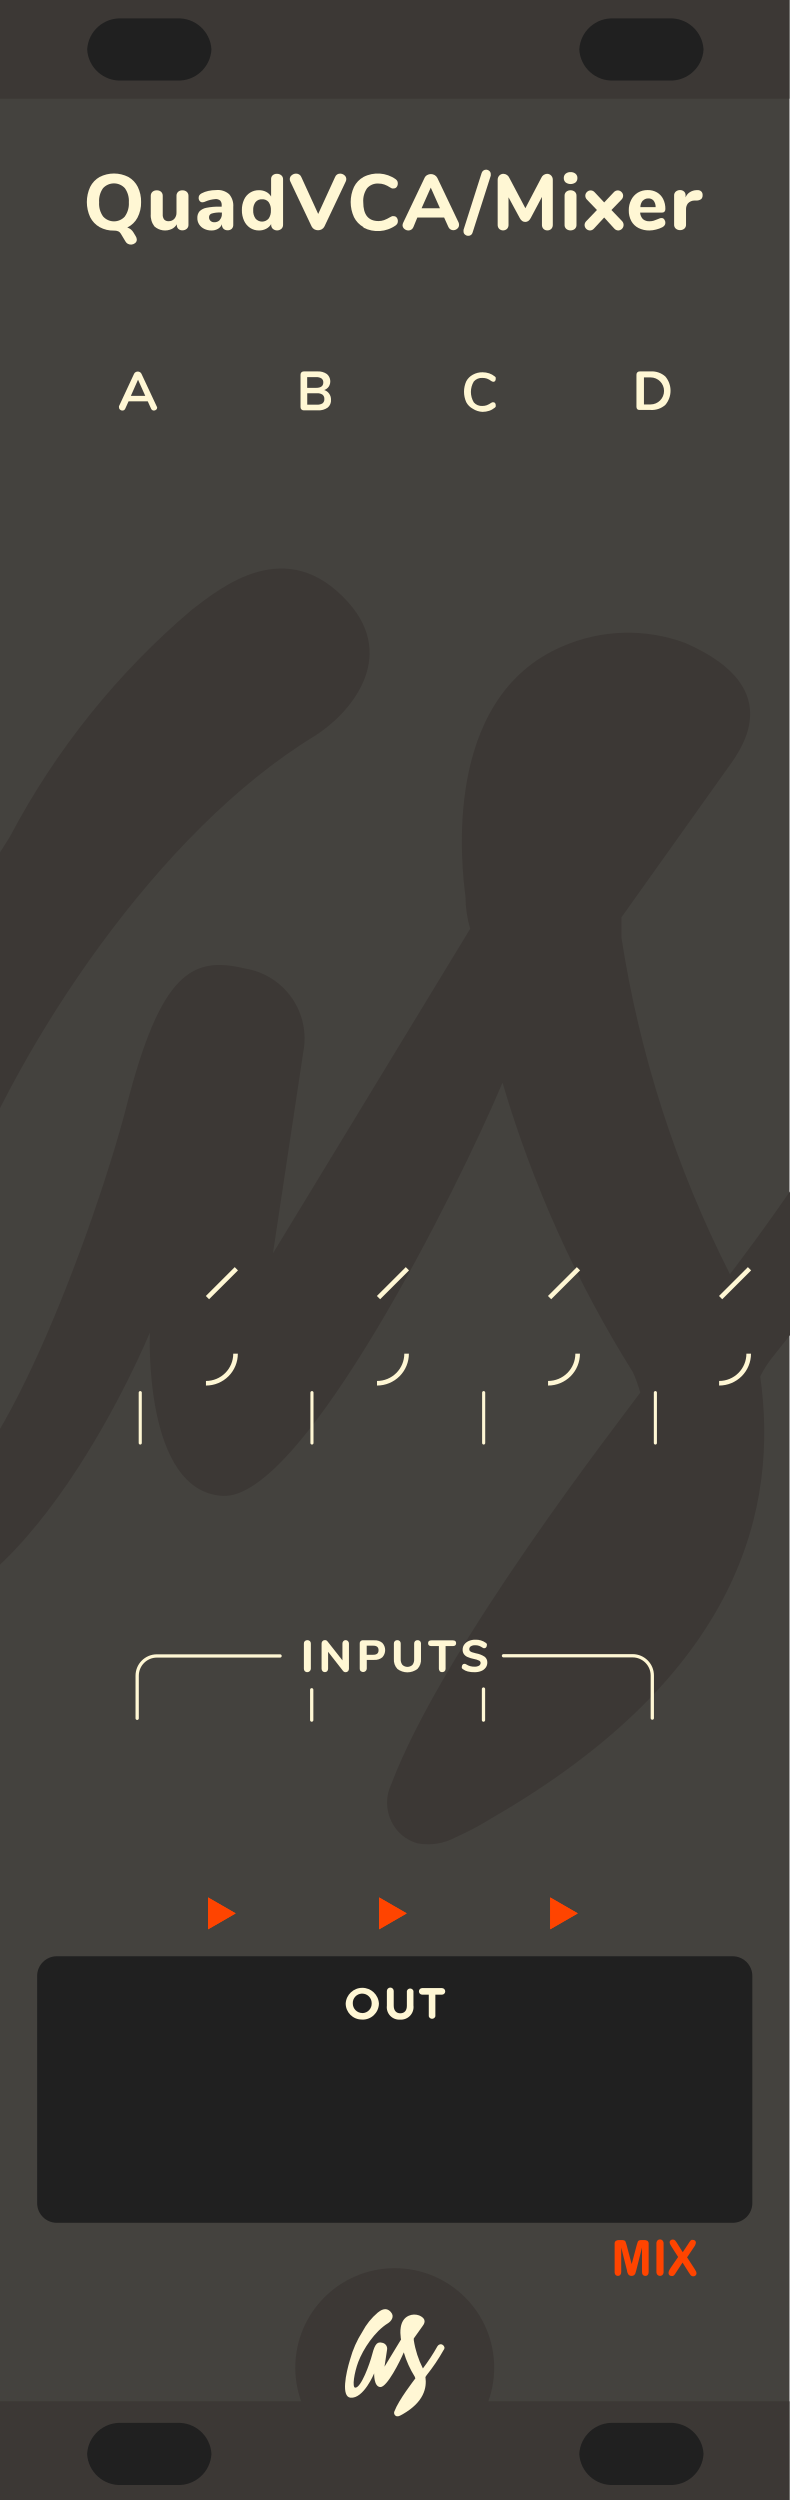
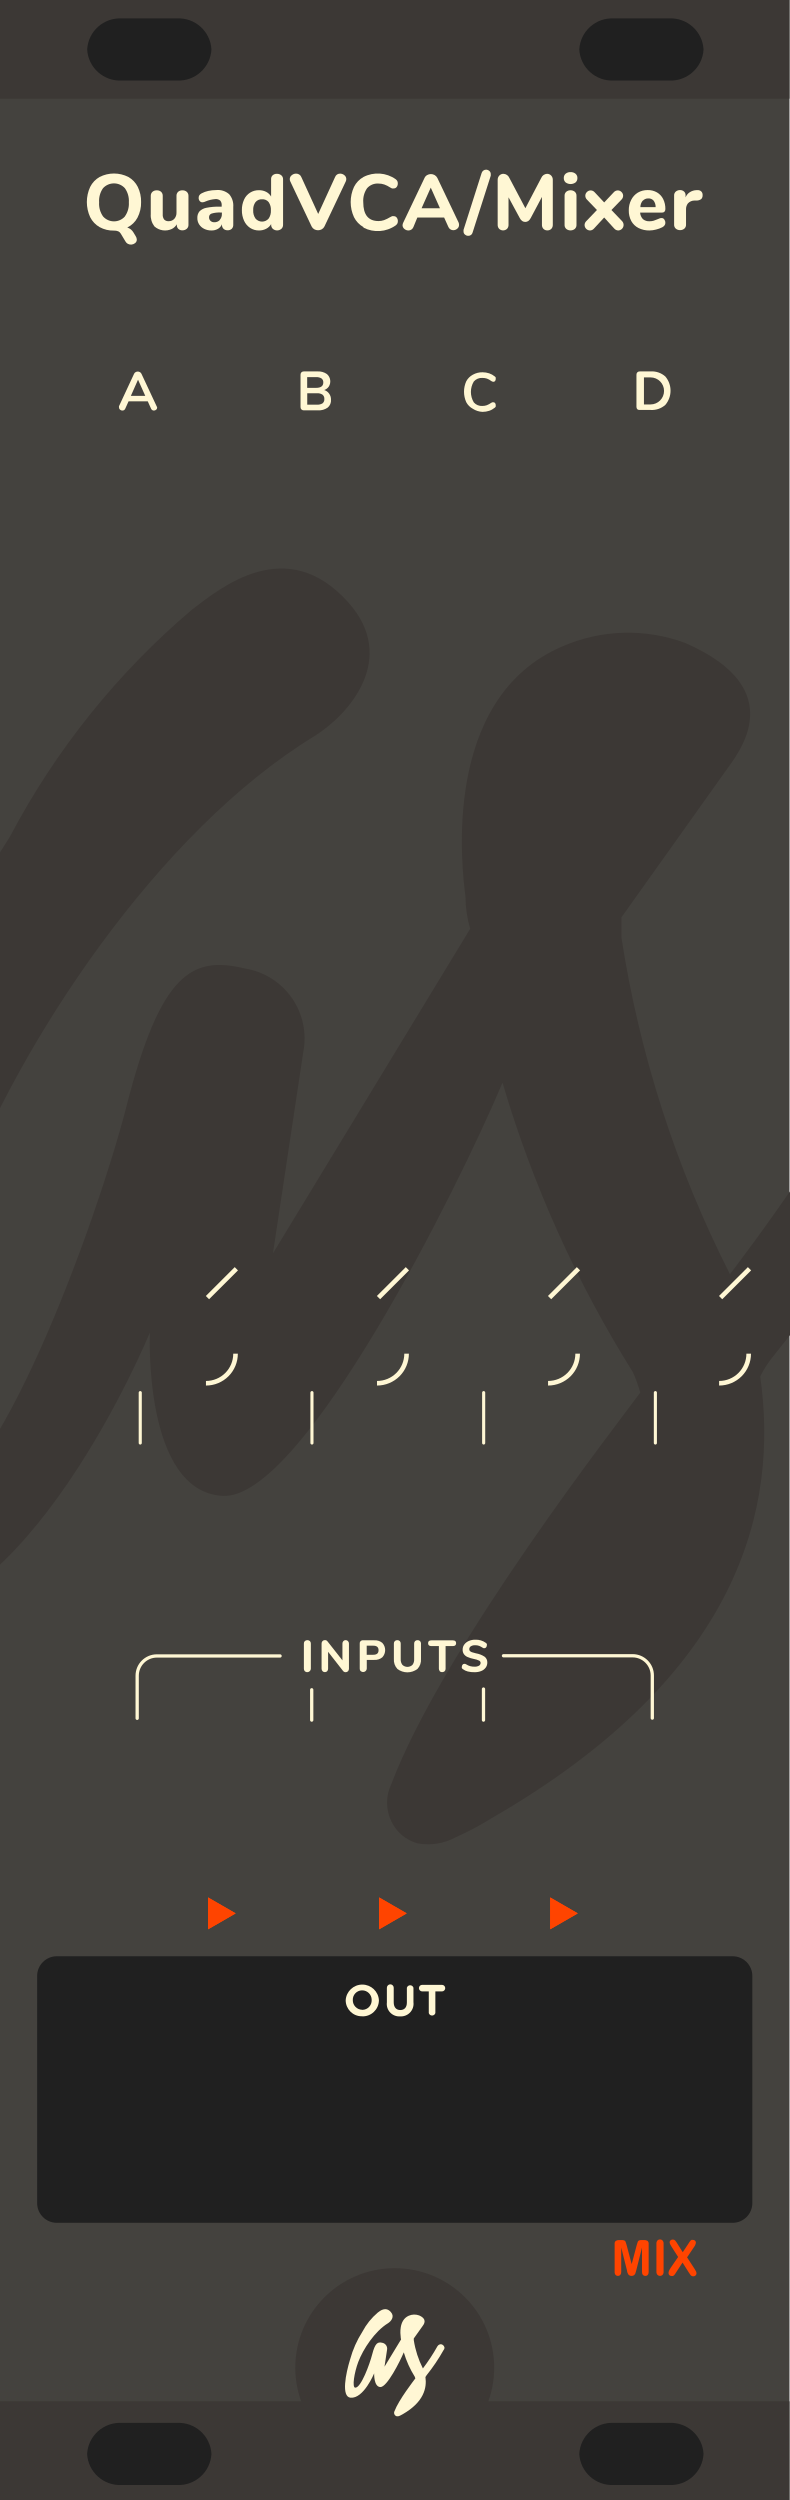
<svg xmlns="http://www.w3.org/2000/svg" width="120" height="380" viewBox="0 0 120 380" version="1.1" id="svg8033">
  <defs id="defs8027" />
  <g id="layer2" transform="translate(0,-8.0744425e-6)">
    <rect style="opacity:1;vector-effect:none;fill:#44423e;fill-opacity:1;stroke:none;stroke-width:0.974;stroke-linecap:butt;stroke-linejoin:miter;stroke-miterlimit:4;stroke-dasharray:none;stroke-dashoffset:0;stroke-opacity:1" id="rect1709" width="120" height="380" x="0" y="3.0008952e-05" />
    <g transform="matrix(7.929911,0,0,7.929911,-415.59,-2675.842)" data-name="Layer 2" id="g1661" style="fill:#3c3835;fill-opacity:1">
      <g data-name="Layer 1-2" id="g1659" style="fill:#3c3835;fill-opacity:1">
        <path style="fill:#3c3835;fill-opacity:1" d="m 71.31,357 a 0.91,0.91 0 0 0 -0.41,-0.53 0.77,0.77 0 0 0 -0.64,-0.1 0.91,0.91 0 0 0 -0.53,0.41 43.94,43.94 0 0 1 -3.33,5.08 21.5,21.5 0 0 1 -2.08,-6.45 v -0.39 l 2,-2.81 c 0.24,-0.34 1.26,-1.56 -0.78,-2.45 a 3.15,3.15 0 0 0 -2.36,0.07 c -2.32,1 -1.92,4.26 -1.85,4.79 q 0,0.31 0.09,0.62 l -3.78,6.22 c 0,0 0.49,-3.26 0.58,-3.85 A 1.36,1.36 0 0 0 57.1,356 c -1,-0.24 -1.61,0.06 -2.27,2.65 -0.56,2.19 -2.54,7.64 -3.86,7.6 -0.78,0 -0.24,-3.41 0.68,-5.87 1.12,-2.95 3.78,-7 6.78,-8.83 0.69,-0.43 1.6,-1.5 0.66,-2.56 -1.19,-1.34 -2.46,-0.28 -3,0.13 a 14.68,14.68 0 0 0 -3.49,4.35 22.82,22.82 0 0 0 -2.81,6.33 c -1,3.25 -2.07,8.54 0.1,8.74 3,0.27 5.39,-5.56 5.39,-5.56 0,0 -0.13,3.05 1.4,3.13 1.53,0.08 4.51,-5.9 5.36,-7.92 a 22.36,22.36 0 0 0 2.5,5.55 2.87,2.87 0 0 1 0.14,0.39 c -0.34,0.47 -3.77,4.86 -4.77,7.5 a 0.82,0.82 0 0 0 0,0.72 0.79,0.79 0 0 0 0.5,0.42 1.12,1.12 0 0 0 0.74,-0.12 5.53,5.53 0 0 0 0.66,-0.35 c 4.83,-2.78 5.52,-6 5.17,-8.48 a 2.08,2.08 0 0 1 0.26,-0.4 42.2,42.2 0 0 0 3.89,-5.77 0.76,0.76 0 0 0 0.18,-0.65 z" class="cls-4" id="path1657" />
      </g>
    </g>
    <rect style="opacity:1;vector-effect:none;fill:#3c3835;fill-opacity:1;stroke:none;stroke-width:0.974;stroke-linecap:butt;stroke-linejoin:miter;stroke-miterlimit:4;stroke-dasharray:none;stroke-dashoffset:0;stroke-opacity:1" id="rect1759" width="120" height="15" x="0" y="365" />
    <rect y="8.0744421e-06" x="0" height="15" width="120" id="rect1806" style="opacity:1;vector-effect:none;fill:#3c3835;fill-opacity:1;stroke:none;stroke-width:0.974;stroke-linecap:butt;stroke-linejoin:miter;stroke-miterlimit:4;stroke-dasharray:none;stroke-dashoffset:0;stroke-opacity:1" />
    <path style="fill:#202020" d="m 114.355,300.35 a 3,3 0 0 0 -3,-3 H 8.645 a 3,3 0 0 0 -3,3 v 34.52 a 3,3 0 0 0 3,3 h 102.71 a 3,3 0 0 0 3,-3 z" data-name="path25377-2" id="path25377-2-2" />
    <g id="g10752" transform="translate(0,-6)">
      <path transform="matrix(0,0.08836875,-0.08836875,0,42.12818,313.4521)" d="m -160.632,118.868 -27.425,0 -27.425,0 13.712,-23.75 13.712,-23.75 13.712,23.75 z" id="path900" style="opacity:1;vector-effect:none;fill:#ff4400;fill-opacity:1;stroke:none;stroke-width:1;stroke-linecap:butt;stroke-linejoin:miter;stroke-miterlimit:4;stroke-dasharray:none;stroke-dashoffset:0;stroke-opacity:1;paint-order:stroke fill markers" />
      <path style="opacity:1;vector-effect:none;fill:#ff4400;fill-opacity:1;stroke:none;stroke-width:1;stroke-linecap:butt;stroke-linejoin:miter;stroke-miterlimit:4;stroke-dasharray:none;stroke-dashoffset:0;stroke-opacity:1;paint-order:stroke fill markers" id="path910" d="m -160.632,118.868 -27.425,0 -27.425,0 13.712,-23.75 13.712,-23.75 13.712,23.75 z" transform="matrix(0,0.08836875,-0.08836875,0,68.12818,313.4521)" />
      <path transform="matrix(0,0.08836875,-0.08836875,0,94.12818,313.4521)" d="m -160.632,118.868 -27.425,0 -27.425,0 13.712,-23.75 13.712,-23.75 13.712,23.75 z" id="path912" style="opacity:1;vector-effect:none;fill:#ff4400;fill-opacity:1;stroke:none;stroke-width:1;stroke-linecap:butt;stroke-linejoin:miter;stroke-miterlimit:4;stroke-dasharray:none;stroke-dashoffset:0;stroke-opacity:1;paint-order:stroke fill markers" />
    </g>
    <g transform="translate(1.9750976e-7,1.2849833e-5)" id="g1810">
      <path style="fill:#202020;fill-opacity:1" d="m 18.51,2.8 h 8.37 a 5,5 0 0 1 5.26,4.72 v 0 A 5,5 0 0 1 26.88,12.24 H 18.51 A 5,5 0 0 1 13.25,7.52 v 0 a 5,5 0 0 1 5.26,-4.72 z" class="cls-3" id="rect861" />
      <path style="fill:#202020;fill-opacity:1" d="m 18.51,368.28 h 8.37 a 5,5 0 0 1 5.26,4.72 v 0 a 5,5 0 0 1 -5.26,4.72 H 18.51 A 5,5 0 0 1 13.24,373 v 0 a 5,5 0 0 1 5.27,-4.72 z" class="cls-3" id="rect863" />
    </g>
    <g transform="translate(1.9750976e-7,1.2849833e-5)" id="g1814">
      <path style="fill:#202020;fill-opacity:1" d="m 93.31,2.8 h 8.37 a 5,5 0 0 1 5.26,4.72 v 0 a 5,5 0 0 1 -5.26,4.72 H 93.31 A 5,5 0 0 1 88.05,7.52 v 0 a 5,5 0 0 1 5.26,-4.72 z" class="cls-3" id="rect1497" />
      <path style="fill:#202020;fill-opacity:1" d="m 93.31,368.28 h 8.37 a 5,5 0 0 1 5.26,4.72 v 0 a 5,5 0 0 1 -5.26,4.72 H 93.31 A 5,5 0 0 1 88.05,373 v 0 a 5,5 0 0 1 5.26,-4.72 z" class="cls-3" id="rect1499" />
    </g>
    <circle style="opacity:1;vector-effect:none;fill:#3c3835;fill-opacity:1;stroke:none;stroke-width:0.744;stroke-linecap:butt;stroke-linejoin:miter;stroke-miterlimit:4;stroke-dasharray:none;stroke-dashoffset:0;stroke-opacity:1" id="path1686" cx="60" cy="359.882" r="15.118" />
    <g style="fill:#fff7d4;fill-opacity:1" id="Layer_2-2" data-name="Layer 2" transform="matrix(0.6660293,0,0,0.6660293,20.05544,118.9929)">
      <g style="fill:#fff7d4;fill-opacity:1" id="Layer_1-2-6" data-name="Layer 1-2">
        <path id="path8-4-6" class="cls-4" d="m 71.31,357 a 0.91,0.91 0 0 0 -0.41,-0.53 0.77,0.77 0 0 0 -0.64,-0.1 0.91,0.91 0 0 0 -0.53,0.41 43.94,43.94 0 0 1 -3.33,5.08 21.5,21.5 0 0 1 -2.08,-6.45 v -0.39 l 2,-2.81 c 0.24,-0.34 1.26,-1.56 -0.78,-2.45 a 3.15,3.15 0 0 0 -2.36,0.07 c -2.32,1 -1.92,4.26 -1.85,4.79 q 0,0.31 0.09,0.62 l -3.78,6.22 c 0,0 0.49,-3.26 0.58,-3.85 A 1.36,1.36 0 0 0 57.1,356 c -1,-0.24 -1.61,0.06 -2.27,2.65 -0.56,2.19 -2.54,7.64 -3.86,7.6 -0.78,0 -0.24,-3.41 0.68,-5.87 1.12,-2.95 3.78,-7 6.78,-8.83 0.69,-0.43 1.6,-1.5 0.66,-2.56 -1.19,-1.34 -2.46,-0.28 -3,0.13 a 14.68,14.68 0 0 0 -3.49,4.35 22.82,22.82 0 0 0 -2.81,6.33 c -1,3.25 -2.07,8.54 0.1,8.74 3,0.27 5.39,-5.56 5.39,-5.56 0,0 -0.13,3.05 1.4,3.13 1.53,0.08 4.51,-5.9 5.36,-7.92 a 22.36,22.36 0 0 0 2.5,5.55 2.87,2.87 0 0 1 0.14,0.39 c -0.34,0.47 -3.77,4.86 -4.77,7.5 a 0.82,0.82 0 0 0 0,0.72 0.79,0.79 0 0 0 0.5,0.42 1.12,1.12 0 0 0 0.74,-0.12 5.53,5.53 0 0 0 0.66,-0.35 c 4.83,-2.78 5.52,-6 5.17,-8.48 a 2.08,2.08 0 0 1 0.26,-0.4 42.2,42.2 0 0 0 3.89,-5.77 0.76,0.76 0 0 0 0.18,-0.65 z" style="fill:#fff7d4;fill-opacity:1" />
      </g>
    </g>
    <g transform="translate(-1639.58,-696.9348)" id="g5516">
      <g id="g1767-2">
        <path id="path2837" d="m 1366.11,253.57 a 0.52,0.52 0 0 1 -0.14,-0.39 v -3.81 a 0.51,0.51 0 0 1 0.14,-0.38 0.6,0.6 0 0 1 0.78,0 0.52,0.52 0 0 1 0.14,0.38 v 3.81 a 0.55,0.55 0 0 1 -0.92,0.39 z" transform="translate(319.8,697.39)" style="fill:#fff7d4" />
        <path id="path1757-1" d="m 1372.68,249 a 0.52,0.52 0 0 1 0.14,0.38 v 3.81 a 0.54,0.54 0 0 1 -0.14,0.38 0.48,0.48 0 0 1 -0.36,0.15 0.49,0.49 0 0 1 -0.39,-0.18 l -2.28,-2.92 v 2.56 a 0.55,0.55 0 0 1 -0.13,0.38 0.46,0.46 0 0 1 -0.36,0.15 0.47,0.47 0 0 1 -0.36,-0.15 0.55,0.55 0 0 1 -0.14,-0.38 v -3.81 a 0.52,0.52 0 0 1 0.14,-0.38 0.48,0.48 0 0 1 0.36,-0.15 0.46,0.46 0 0 1 0.39,0.18 l 2.28,2.9 v -2.55 a 0.53,0.53 0 0 1 0.14,-0.38 0.46,0.46 0 0 1 0.35,-0.15 0.48,0.48 0 0 1 0.36,0.16 z" transform="translate(319.8,697.39)" style="fill:#fff7d4" />
        <path id="path2840" d="m 1374.6,253.57 a 0.52,0.52 0 0 1 -0.14,-0.39 v -3.81 a 0.45,0.45 0 0 1 0.39,-0.5 h 1.82 a 1.74,1.74 0 0 1 1.22,0.39 1.61,1.61 0 0 1 0,2.2 1.75,1.75 0 0 1 -1.22,0.39 h -1.14 v 1.31 a 0.55,0.55 0 0 1 -0.92,0.39 z m 1.92,-2.5 q 0.8,0 0.8,-0.69 0,-0.69 -0.8,-0.69 h -1 v 1.38 z" transform="translate(319.8,697.39)" style="fill:#fff7d4" />
        <path id="path2842" d="m 1380.18,253.22 a 2,2 0 0 1 -0.53,-1.52 v -2.33 a 0.49,0.49 0 0 1 0.46,-0.52 h 0.06 a 0.5,0.5 0 0 1 0.38,0.14 0.52,0.52 0 0 1 0.14,0.38 v 2.37 a 1.29,1.29 0 0 0 0.26,0.87 1.11,1.11 0 0 0 1.52,0 1.27,1.27 0 0 0 0.26,-0.87 v -2.37 a 0.52,0.52 0 0 1 0.14,-0.38 0.5,0.5 0 0 1 0.38,-0.14 0.49,0.49 0 0 1 0.52,0.46 0.5,0.5 0 0 1 0,0.06 v 2.33 a 2,2 0 0 1 -0.53,1.52 2.52,2.52 0 0 1 -3.07,0 z" transform="translate(319.8,697.39)" style="fill:#fff7d4" />
        <path id="path2844" d="m 1386.64,253.57 a 0.51,0.51 0 0 1 -0.15,-0.38 v -3.44 h -1.14 c -0.33,0 -0.5,-0.14 -0.5,-0.44 0,-0.3 0.17,-0.43 0.5,-0.43 h 3.26 q 0.5,0 0.5,0.43 c 0,0.29 -0.17,0.44 -0.5,0.44 h -1.1 v 3.44 a 0.51,0.51 0 0 1 -0.14,0.38 0.59,0.59 0 0 1 -0.77,0 z" transform="translate(319.8,697.39)" style="fill:#fff7d4" />
        <path id="path2846" d="m 1390.88,253.61 a 2.09,2.09 0 0 1 -0.75,-0.36 0.48,0.48 0 0 1 -0.15,-0.16 0.45,0.45 0 0 1 0,-0.21 0.46,0.46 0 0 1 0.11,-0.3 0.31,0.31 0 0 1 0.24,-0.13 h 0.15 l 0.17,0.08 a 2.28,2.28 0 0 0 0.59,0.27 2.41,2.41 0 0 0 0.66,0.08 1.3,1.3 0 0 0 0.69,-0.15 0.48,0.48 0 0 0 0.24,-0.43 0.39,0.39 0 0 0 -0.22,-0.34 2.85,2.85 0 0 0 -0.79,-0.25 4.38,4.38 0 0 1 -1,-0.31 1.31,1.31 0 0 1 -0.55,-0.46 1.2,1.2 0 0 1 -0.17,-0.66 1.28,1.28 0 0 1 0.25,-0.77 1.65,1.65 0 0 1 0.69,-0.54 2.43,2.43 0 0 1 1,-0.19 2.53,2.53 0 0 1 1.59,0.48 0.55,0.55 0 0 1 0.15,0.17 0.44,0.44 0 0 1 0,0.21 0.46,0.46 0 0 1 -0.11,0.3 0.31,0.31 0 0 1 -0.24,0.13 h -0.14 l -0.18,-0.09 a 2.81,2.81 0 0 0 -0.51,-0.27 1.72,1.72 0 0 0 -0.6,-0.09 1.16,1.16 0 0 0 -0.65,0.16 0.5,0.5 0 0 0 -0.24,0.44 0.4,0.4 0 0 0 0.09,0.27 0.77,0.77 0 0 0 0.31,0.19 4.53,4.53 0 0 0 0.61,0.17 3.38,3.38 0 0 1 1.33,0.52 1.06,1.06 0 0 1 0.4,0.88 1.27,1.27 0 0 1 -0.24,0.77 1.55,1.55 0 0 1 -0.68,0.52 2.61,2.61 0 0 1 -1,0.18 3.84,3.84 0 0 1 -1.05,-0.11 z" transform="translate(319.8,697.39)" style="fill:#fff7d4" />
      </g>
      <path id="path982-6" d="m 1713.07,958.39 v -4.72" style="fill:none;stroke:#fff7d4;stroke-width:0.5px;stroke-linecap:round;stroke-linejoin:round" />
      <path id="path984-0" d="m 1686.96,958.39 v -4.61" style="fill:none;stroke:#fff7d4;stroke-width:0.5px;stroke-linecap:round;stroke-linejoin:round" />
      <path id="rect988-8" d="m 1682.15,948.64 h -18.72 c -1.657,0 -3,1.343 -3,3 v 6.48" style="fill:none;stroke:#fff7d4;stroke-width:0.5px;stroke-linecap:round;stroke-miterlimit:10" />
      <path id="rect988-2" data-name="rect988" d="m 1738.73,958.09 v -6.48 c 0,-1.657 -1.343,-3 -3,-3 h -19.62" style="fill:none;stroke:#fff7d4;stroke-width:0.5px;stroke-linecap:round;stroke-miterlimit:10" />
    </g>
-     <g id="g10729" transform="translate(0,6)">
+     <g id="g10729" transform="translate(0,5.50612)">
      <path id="path12074-2-2" data-name="path12074-2" d="m 55.055,300.98 a 2.47,2.47 0 0 0 2.54,-2.4 v -0.06 a 2.53,2.53 0 0 0 -5.05,0 v 0 a 2.44,2.44 0 0 0 2.43,2.45 h 0.08 z m 0,-1 a 1.45,1.45 0 0 1 -1.43,-1.47 v 0 a 1.42,1.42 0 0 1 1.36,-1.48 h 0.06 a 1.44,1.44 0 0 1 1.45,1.43 c 0,0 0,0 0,0.05 v 0 a 1.43,1.43 0 0 1 -1.38,1.48 h -0.05 z" style="fill:#fff7d4" />
      <path id="path12070-2-2" data-name="path12070-2" d="m 60.755,300.98 a 1.92,1.92 0 0 0 2.09,-2.15 v -2.2 a 0.52,0.52 0 0 0 -1,0 v 2.25 c 0,0.75 -0.39,1.14 -1,1.14 -0.61,0 -1,-0.41 -1,-1.17 v -2.22 a 0.52,0.52 0 0 0 -0.52,-0.52 0.53,0.53 0 0 0 -0.52,0.52 v 2.23 a 1.89,1.89 0 0 0 2.05,2.12 z" style="fill:#fff7d4" />
      <path id="path12066-2-2" data-name="path12066-2" d="m 65.175,300.48 a 0.52,0.52 0 0 0 1,0 v -3.29 h 1 a 0.5,0.5 0 0 0 0,-1 h -3 a 0.5,0.5 0 0 0 0,1 h 1 z" style="fill:#fff7d4" />
    </g>
    <g id="text4468-4" transform="translate(-1639.155,-698.4103)" style="fill:#ff4400;fill-opacity:1">
      <g id="g991-7" style="fill:#ff4400;fill-opacity:1">
        <path style="fill:#ff4400;fill-opacity:1" transform="translate(319.8,697.39)" d="m 1414.64,346.06 -0.86,-3.42 v 3.71 a 0.67,0.67 0 0 1 -0.14,0.46 0.46,0.46 0 0 1 -0.36,0.15 0.47,0.47 0 0 1 -0.36,-0.15 0.67,0.67 0 0 1 -0.14,-0.47 v -4.24 a 0.53,0.53 0 0 1 0.18,-0.47 0.87,0.87 0 0 1 0.49,-0.12 h 0.34 a 1.27,1.27 0 0 1 0.44,0.05 0.37,0.37 0 0 1 0.21,0.2 3.07,3.07 0 0 1 0.15,0.47 l 0.78,2.94 0.78,-2.94 a 3.07,3.07 0 0 1 0.15,-0.47 0.37,0.37 0 0 1 0.2,-0.2 1.3,1.3 0 0 1 0.44,-0.05 h 0.34 a 0.87,0.87 0 0 1 0.49,0.12 0.53,0.53 0 0 1 0.18,0.47 v 4.25 a 0.67,0.67 0 0 1 -0.14,0.46 0.46,0.46 0 0 1 -0.37,0.15 0.46,0.46 0 0 1 -0.36,-0.15 0.67,0.67 0 0 1 -0.14,-0.46 v -3.71 l -0.86,3.42 q -0.08,0.33 -0.14,0.49 a 0.66,0.66 0 0 1 -0.19,0.28 0.57,0.57 0 0 1 -0.4,0.13 0.59,0.59 0 0 1 -0.32,-0.08 0.58,0.58 0 0 1 -0.21,-0.21 1.27,1.27 0 0 1 -0.12,-0.28 z" id="path4473-8" />
        <path style="fill:#ff4400;fill-opacity:1" transform="translate(319.8,697.39)" d="m 1419.13,346.3 v -4.23 a 0.71,0.71 0 0 1 0.15,-0.49 0.5,0.5 0 0 1 0.39,-0.16 0.51,0.51 0 0 1 0.4,0.16 0.69,0.69 0 0 1 0.15,0.49 v 4.23 a 0.71,0.71 0 0 1 -0.15,0.5 0.55,0.55 0 0 1 -0.78,0 0.73,0.73 0 0 1 -0.16,-0.5 z" id="path4475-1" />
        <path style="fill:#ff4400;fill-opacity:1" transform="translate(319.8,697.39)" d="m 1421.23,345.83 1.2,-1.75 -1,-1.56 a 3.4,3.4 0 0 1 -0.22,-0.39 0.81,0.81 0 0 1 -0.07,-0.31 0.36,0.36 0 0 1 0.14,-0.27 0.49,0.49 0 0 1 0.34,-0.12 0.45,0.45 0 0 1 0.35,0.14 3.16,3.16 0 0 1 0.35,0.49 l 0.81,1.3 0.86,-1.3 0.18,-0.28 a 1.6,1.6 0 0 1 0.15,-0.19 0.45,0.45 0 0 1 0.15,-0.11 0.48,0.48 0 0 1 0.2,0 0.46,0.46 0 0 1 0.33,0.12 0.38,0.38 0 0 1 0.13,0.29 1.35,1.35 0 0 1 -0.28,0.67 l -1.06,1.58 1.14,1.75 a 2.85,2.85 0 0 1 0.22,0.38 0.68,0.68 0 0 1 0.07,0.29 0.45,0.45 0 0 1 -0.06,0.23 0.45,0.45 0 0 1 -0.18,0.17 0.52,0.52 0 0 1 -0.26,0.06 0.48,0.48 0 0 1 -0.26,-0.07 0.53,0.53 0 0 1 -0.17,-0.16 l -0.25,-0.37 -0.94,-1.49 -1,1.53 -0.17,0.26 a 0.89,0.89 0 0 1 -0.12,0.14 0.51,0.51 0 0 1 -0.16,0.11 0.57,0.57 0 0 1 -0.22,0 0.47,0.47 0 0 1 -0.33,-0.12 0.46,0.46 0 0 1 -0.13,-0.35 1.26,1.26 0 0 1 0.27,-0.66 z" id="path4477-7" />
      </g>
    </g>
    <g id="g10289" transform="translate(-1640.964,-693.869)">
      <path d="m 1661.59,729.77 a 1,1 0 0 1 0.17,0.52 0.66,0.66 0 0 1 -0.27,0.54 1,1 0 0 1 -1.1,0.1 0.9,0.9 0 0 1 -0.35,-0.35 l -0.72,-1.2 a 0.85,0.85 0 0 0 -0.38,-0.35 1.61,1.61 0 0 0 -0.65,-0.11 4.32,4.32 0 0 1 -2.19,-0.53 3.61,3.61 0 0 1 -1.43,-1.51 5.49,5.49 0 0 1 0,-4.6 3.57,3.57 0 0 1 1.43,-1.51 4.81,4.81 0 0 1 4.38,0 3.57,3.57 0 0 1 1.43,1.51 5,5 0 0 1 0.5,2.3 4.9,4.9 0 0 1 -0.55,2.38 3.47,3.47 0 0 1 -1.55,1.49 1.67,1.67 0 0 1 0.95,0.77 z m -1.65,-3 a 3.33,3.33 0 0 0 0.61,-2.15 3.32,3.32 0 0 0 -0.6,-2.14 2.25,2.25 0 0 0 -3.33,0 3.35,3.35 0 0 0 -0.59,2.14 3.35,3.35 0 0 0 0.6,2.15 2.22,2.22 0 0 0 3.32,0 z" style="fill:#fff7d4" id="path7788" />
      <path d="m 1669.36,723.03 a 0.81,0.81 0 0 1 0.25,0.62 v 4.4 a 0.76,0.76 0 0 1 -0.26,0.6 1,1 0 0 1 -0.67,0.23 0.85,0.85 0 0 1 -0.61,-0.22 0.76,0.76 0 0 1 -0.23,-0.58 v -0.12 a 1.86,1.86 0 0 1 -0.73,0.7 2.43,2.43 0 0 1 -2.68,-0.38 2.75,2.75 0 0 1 -0.55,-1.87 v -2.76 a 0.81,0.81 0 0 1 0.25,-0.62 0.94,0.94 0 0 1 0.67,-0.23 0.92,0.92 0 0 1 0.66,0.23 0.82,0.82 0 0 1 0.24,0.62 v 2.81 a 1.16,1.16 0 0 0 0.22,0.78 0.86,0.86 0 0 0 0.68,0.25 1.11,1.11 0 0 0 0.86,-0.36 1.35,1.35 0 0 0 0.33,-0.95 v -2.53 a 0.82,0.82 0 0 1 0.24,-0.62 0.92,0.92 0 0 1 0.66,-0.23 0.94,0.94 0 0 1 0.67,0.23 z" style="fill:#fff7d4" id="path7790" />
      <path d="m 1675.8,723.39 a 2.64,2.64 0 0 1 0.62,1.93 v 2.71 a 0.82,0.82 0 0 1 -0.23,0.62 0.87,0.87 0 0 1 -0.64,0.22 0.84,0.84 0 0 1 -0.62,-0.23 0.82,0.82 0 0 1 -0.23,-0.61 v -0.08 a 1.41,1.41 0 0 1 -0.6,0.7 1.88,1.88 0 0 1 -1,0.25 2.42,2.42 0 0 1 -1.09,-0.24 1.9,1.9 0 0 1 -0.77,-0.67 1.72,1.72 0 0 1 -0.28,-1 1.48,1.48 0 0 1 0.33,-1 2,2 0 0 1 1.06,-0.54 9.38,9.38 0 0 1 2,-0.17 h 0.31 v -0.19 a 1,1 0 0 0 -0.22,-0.73 1,1 0 0 0 -0.74,-0.23 4.72,4.72 0 0 0 -1.49,0.36 1.13,1.13 0 0 1 -0.47,0.13 0.52,0.52 0 0 1 -0.42,-0.19 0.73,0.73 0 0 1 -0.16,-0.49 0.68,0.68 0 0 1 0.11,-0.4 1,1 0 0 1 0.35,-0.29 3.89,3.89 0 0 1 1,-0.36 5.61,5.61 0 0 1 1.19,-0.13 2.6,2.6 0 0 1 1.99,0.63 z m -1.43,3.9 a 1.3,1.3 0 0 0 0.32,-0.92 v -0.2 h -0.2 a 4.11,4.11 0 0 0 -1.36,0.16 0.56,0.56 0 0 0 -0.39,0.56 0.72,0.72 0 0 0 0.22,0.55 0.78,0.78 0 0 0 0.56,0.21 1.1,1.1 0 0 0 0.86,-0.34 z" style="fill:#fff7d4" id="path7792" />
      <path d="m 1683.73,720.52 a 0.76,0.76 0 0 1 0.26,0.6 v 6.91 a 0.81,0.81 0 0 1 -0.25,0.62 1,1 0 0 1 -1.31,0 0.81,0.81 0 0 1 -0.25,-0.62 v -0.1 a 1.84,1.84 0 0 1 -0.75,0.71 2.31,2.31 0 0 1 -1.1,0.26 2.41,2.41 0 0 1 -1.35,-0.39 2.59,2.59 0 0 1 -0.92,-1.09 3.76,3.76 0 0 1 -0.33,-1.61 3.68,3.68 0 0 1 0.33,-1.6 2.42,2.42 0 0 1 2.27,-1.43 2.33,2.33 0 0 1 1.09,0.25 1.82,1.82 0 0 1 0.75,0.71 v -2.65 a 0.74,0.74 0 0 1 0.24,-0.58 0.92,0.92 0 0 1 0.64,-0.22 1,1 0 0 1 0.68,0.23 z m -1.93,6.57 a 2,2 0 0 0 0.34,-1.25 2,2 0 0 0 -0.34,-1.25 1.18,1.18 0 0 0 -1,-0.43 1.2,1.2 0 0 0 -1,0.43 1.9,1.9 0 0 0 -0.35,1.23 2,2 0 0 0 0.35,1.27 1.31,1.31 0 0 0 2,0 z" style="fill:#fff7d4" id="path7794" />
      <path d="m 1692.2,720.39 a 0.85,0.85 0 0 1 0.46,-0.13 1,1 0 0 1 0.65,0.24 0.74,0.74 0 0 1 0.29,0.59 0.85,0.85 0 0 1 -0.08,0.36 l -3.24,6.84 a 1,1 0 0 1 -0.4,0.43 1.18,1.18 0 0 1 -1.15,0 1,1 0 0 1 -0.4,-0.43 l -3.24,-6.84 a 0.77,0.77 0 0 1 -0.08,-0.35 0.74,0.74 0 0 1 0.3,-0.6 1,1 0 0 1 0.67,-0.24 0.88,0.88 0 0 1 0.46,0.13 0.78,0.78 0 0 1 0.32,0.38 l 2.57,5.62 2.57,-5.62 a 0.8,0.8 0 0 1 0.3,-0.38 z" style="fill:#fff7d4" id="path7796" />
      <path d="m 1696.21,728.39 a 3.55,3.55 0 0 1 -1.44,-1.51 5.51,5.51 0 0 1 0,-4.6 3.56,3.56 0 0 1 1.44,-1.51 4.73,4.73 0 0 1 4.9,0.34 0.9,0.9 0 0 1 0.25,0.29 0.8,0.8 0 0 1 0.07,0.36 0.84,0.84 0 0 1 -0.17,0.53 0.52,0.52 0 0 1 -0.43,0.22 0.93,0.93 0 0 1 -0.29,0 1.17,1.17 0 0 1 -0.28,-0.15 4,4 0 0 0 -0.89,-0.45 2.72,2.72 0 0 0 -0.88,-0.14 2.11,2.11 0 0 0 -1.73,0.71 3.32,3.32 0 0 0 -0.58,2.13 q 0,2.86 2.32,2.86 a 2.53,2.53 0 0 0 0.84,-0.14 5.26,5.26 0 0 0 0.92,-0.45 1.74,1.74 0 0 1 0.3,-0.15 0.83,0.83 0 0 1 0.28,0 0.52,0.52 0 0 1 0.43,0.22 0.84,0.84 0 0 1 0.17,0.53 0.79,0.79 0 0 1 -0.08,0.37 0.9,0.9 0 0 1 -0.25,0.28 4.73,4.73 0 0 1 -4.9,0.34 z" style="fill:#fff7d4" id="path7798" />
      <path d="m 1710.74,728.06 a 0.73,0.73 0 0 1 -0.27,0.57 0.91,0.91 0 0 1 -0.62,0.23 0.81,0.81 0 0 1 -0.43,-0.13 0.8,0.8 0 0 1 -0.31,-0.38 l -0.64,-1.42 h -4.07 l -0.6,1.46 a 0.81,0.81 0 0 1 -0.31,0.38 0.8,0.8 0 0 1 -0.44,0.13 0.94,0.94 0 0 1 -0.62,-0.23 0.72,0.72 0 0 1 -0.28,-0.57 1,1 0 0 1 0.1,-0.38 l 3.24,-6.8 a 0.94,0.94 0 0 1 0.4,-0.44 1.14,1.14 0 0 1 1.14,0 1.06,1.06 0 0 1 0.41,0.43 l 3.24,6.8 a 1,1 0 0 1 0.06,0.35 z m -5.7,-2.53 h 2.8 l -1.4,-3.14 z" style="fill:#fff7d4" id="path7800" />
      <path d="m 1712.55,729.59 a 0.74,0.74 0 0 1 -0.91,-0.06 0.6,0.6 0 0 1 -0.22,-0.47 1,1 0 0 1 0,-0.25 l 2.75,-8.64 a 0.71,0.71 0 0 1 0.27,-0.38 0.7,0.7 0 0 1 0.4,-0.13 0.75,0.75 0 0 1 0.5,0.19 0.6,0.6 0 0 1 0.22,0.47 0.94,0.94 0 0 1 0,0.25 l -2.76,8.64 a 0.66,0.66 0 0 1 -0.25,0.38 z" style="fill:#fff7d4" id="path7802" />
      <path d="m 1724.74,720.55 a 0.93,0.93 0 0 1 0.25,0.67 v 6.82 a 0.85,0.85 0 0 1 -0.23,0.62 0.81,0.81 0 0 1 -0.6,0.23 0.8,0.8 0 0 1 -0.59,-0.23 0.84,0.84 0 0 1 -0.23,-0.62 v -4.24 l -1.7,3.2 a 1.34,1.34 0 0 1 -0.37,0.46 0.84,0.84 0 0 1 -0.94,0 1.31,1.31 0 0 1 -0.37,-0.46 l -1.7,-3.14 v 4.18 a 0.85,0.85 0 0 1 -0.23,0.62 0.88,0.88 0 0 1 -1.19,0 0.85,0.85 0 0 1 -0.23,-0.62 v -6.82 a 0.93,0.93 0 0 1 0.25,-0.67 0.85,0.85 0 0 1 0.64,-0.26 1,1 0 0 1 0.88,0.61 l 2.44,4.62 2.42,-4.62 a 1,1 0 0 1 0.86,-0.61 0.85,0.85 0 0 1 0.64,0.26 z" style="fill:#fff7d4" id="path7804" />
      <path d="m 1726.94,721.6 a 0.85,0.85 0 0 1 -0.28,-0.67 0.83,0.83 0 0 1 0.28,-0.66 1.11,1.11 0 0 1 0.76,-0.24 1.1,1.1 0 0 1 0.75,0.25 0.82,0.82 0 0 1 0.28,0.65 0.85,0.85 0 0 1 -0.28,0.67 1.29,1.29 0 0 1 -1.51,0 z m 0.1,7.07 a 0.78,0.78 0 0 1 -0.26,-0.64 v -4.38 a 0.77,0.77 0 0 1 0.26,-0.64 1,1 0 0 1 0.65,-0.22 1,1 0 0 1 0.64,0.22 0.78,0.78 0 0 1 0.26,0.64 v 4.38 a 0.78,0.78 0 0 1 -0.26,0.64 1,1 0 0 1 -0.64,0.22 1,1 0 0 1 -0.65,-0.22 z" style="fill:#fff7d4" id="path7806" />
      <path d="m 1735.75,728.08 a 0.84,0.84 0 0 1 -0.82,0.82 0.83,0.83 0 0 1 -0.6,-0.29 l -1.53,-1.68 -1.55,1.68 a 0.82,0.82 0 0 1 -0.6,0.29 0.84,0.84 0 0 1 -0.83,-0.83 0.84,0.84 0 0 1 0.26,-0.59 l 1.62,-1.69 -1.51,-1.57 a 0.84,0.84 0 0 1 -0.26,-0.59 0.78,0.78 0 0 1 0.25,-0.58 0.79,0.79 0 0 1 0.57,-0.24 0.83,0.83 0 0 1 0.61,0.29 l 1.44,1.54 1.45,-1.54 a 0.83,0.83 0 0 1 0.61,-0.29 0.79,0.79 0 0 1 0.57,0.24 0.78,0.78 0 0 1 0.25,0.58 0.84,0.84 0 0 1 -0.26,0.59 l -1.52,1.57 1.62,1.69 a 0.85,0.85 0 0 1 0.23,0.6 z" style="fill:#fff7d4" id="path7808" />
      <path d="m 1741.95,727.25 a 0.78,0.78 0 0 1 0.15,0.49 0.66,0.66 0 0 1 -0.12,0.38 1,1 0 0 1 -0.34,0.29 4.28,4.28 0 0 1 -0.95,0.35 4.06,4.06 0 0 1 -1,0.14 3.57,3.57 0 0 1 -1.67,-0.37 2.6,2.6 0 0 1 -1.1,-1.06 3.29,3.29 0 0 1 -0.38,-1.63 3.33,3.33 0 0 1 0.37,-1.6 2.73,2.73 0 0 1 1,-1.09 2.89,2.89 0 0 1 1.5,-0.39 2.75,2.75 0 0 1 1.41,0.35 2.42,2.42 0 0 1 0.94,1 3.31,3.31 0 0 1 0.34,1.53 0.58,0.58 0 0 1 -0.13,0.4 0.45,0.45 0 0 1 -0.35,0.14 h -3.36 a 1.6,1.6 0 0 0 0.43,1 1.43,1.43 0 0 0 1,0.32 2.13,2.13 0 0 0 0.62,-0.08 5.93,5.93 0 0 0 0.61,-0.23 l 0.32,-0.13 a 0.86,0.86 0 0 1 0.28,-0.05 0.47,0.47 0 0 1 0.43,0.24 z m -3.28,-2.9 a 1.57,1.57 0 0 0 -0.37,1 h 2.32 a 1.57,1.57 0 0 0 -0.32,-1 1,1 0 0 0 -0.8,-0.32 1.09,1.09 0 0 0 -0.84,0.36 z" style="fill:#fff7d4" id="path7810" />
      <path d="m 1747.55,722.96 a 0.71,0.71 0 0 1 0.21,0.56 0.8,0.8 0 0 1 -0.19,0.59 1.12,1.12 0 0 1 -0.68,0.24 h -0.36 a 1.37,1.37 0 0 0 -1,0.43 1.42,1.42 0 0 0 -0.29,0.92 v 2.29 a 0.78,0.78 0 0 1 -0.26,0.64 1,1 0 0 1 -0.64,0.22 1,1 0 0 1 -0.65,-0.22 0.78,0.78 0 0 1 -0.26,-0.64 v -4.4 a 0.75,0.75 0 0 1 0.26,-0.61 1,1 0 0 1 0.64,-0.22 0.88,0.88 0 0 1 0.6,0.21 0.73,0.73 0 0 1 0.24,0.58 v 0.32 a 1.67,1.67 0 0 1 0.65,-0.79 2,2 0 0 1 1,-0.31 h 0.17 a 0.75,0.75 0 0 1 0.56,0.19 z" style="fill:#fff7d4" id="path7812" />
    </g>
    <g transform="translate(0,-6)" id="g944">
      <path style="opacity:1;vector-effect:none;fill:#ff4400;fill-opacity:1;stroke:none;stroke-width:1;stroke-linecap:butt;stroke-linejoin:miter;stroke-miterlimit:4;stroke-dasharray:none;stroke-dashoffset:0;stroke-opacity:1;paint-order:stroke fill markers" id="path938" d="m -160.632,118.868 -27.425,0 -27.425,0 13.712,-23.75 13.712,-23.75 13.712,23.75 z" transform="matrix(0,0.08836875,-0.08836875,0,42.12818,313.4521)" />
      <path transform="matrix(0,0.08836875,-0.08836875,0,68.12818,313.4521)" d="m -160.632,118.868 -27.425,0 -27.425,0 13.712,-23.75 13.712,-23.75 13.712,23.75 z" id="path940" style="opacity:1;vector-effect:none;fill:#ff4400;fill-opacity:1;stroke:none;stroke-width:1;stroke-linecap:butt;stroke-linejoin:miter;stroke-miterlimit:4;stroke-dasharray:none;stroke-dashoffset:0;stroke-opacity:1;paint-order:stroke fill markers" />
      <path style="opacity:1;vector-effect:none;fill:#ff4400;fill-opacity:1;stroke:none;stroke-width:1;stroke-linecap:butt;stroke-linejoin:miter;stroke-miterlimit:4;stroke-dasharray:none;stroke-dashoffset:0;stroke-opacity:1;paint-order:stroke fill markers" id="path942" d="m -160.632,118.868 -27.425,0 -27.425,0 13.712,-23.75 13.712,-23.75 13.712,23.75 z" transform="matrix(0,0.08836875,-0.08836875,0,94.12818,313.4521)" />
    </g>
  </g>
  <g id="layer1" transform="translate(-84.6428,-25.23513)">
    <g id="g1503" transform="matrix(0.9058492,0,0,0.9908646,9.452852,3.857126)" />
    <path id="path291" style="fill:#fff7d4" d="m 108.533,87.19 a 0.41,0.41 0 0 1 -0.15,0.32 0.52,0.52 0 0 1 -0.35,0.13 0.46,0.46 0 0 1 -0.43,-0.29 l -0.5,-1.11 h -2.92 l -0.5,1.11 a 0.48,0.48 0 0 1 -0.18,0.22 0.49,0.49 0 0 1 -0.26,0.07 0.53,0.53 0 0 1 -0.35,-0.13 0.41,0.41 0 0 1 -0.16,-0.32 0.51,0.51 0 0 1 0,-0.22 l 2.29,-4.92 a 0.54,0.54 0 0 1 0.23,-0.25 0.66,0.66 0 0 1 0.66,0 0.54,0.54 0 0 1 0.23,0.25 l 2.31,4.94 a 0.51,0.51 0 0 1 0.08,0.2 z m -4,-1.78 h 2.19 l -1.1,-2.46 z" />
    <path id="path293" style="fill:#fff7d4" d="m 134.673,85.07 a 1.49,1.49 0 0 1 0.28,0.91 1.41,1.41 0 0 1 -0.5,1.21 2.32,2.32 0 0 1 -1.47,0.42 h -2.14 a 0.52,0.52 0 0 1 -0.38,-0.13 0.5,0.5 0 0 1 -0.14,-0.37 v -4.92 a 0.5,0.5 0 0 1 0.14,-0.37 0.52,0.52 0 0 1 0.38,-0.13 h 2.06 a 2.28,2.28 0 0 1 1.43,0.4 1.47,1.47 0 0 1 0.27,1.93 1.41,1.41 0 0 1 -0.68,0.5 1.42,1.42 0 0 1 0.75,0.55 z m -3.34,-0.88 h 1.35 q 1.1,0 1.1,-0.82 a 0.71,0.71 0 0 0 -0.27,-0.61 1.41,1.41 0 0 0 -0.83,-0.2 h -1.35 z m 2.34,2.35 a 0.77,0.77 0 0 0 0.27,-0.65 0.79,0.79 0 0 0 -0.27,-0.66 1.35,1.35 0 0 0 -0.84,-0.22 h -1.49 v 1.73 h 1.49 a 1.38,1.38 0 0 0 0.84,-0.2 z" />
    <path id="path295" style="fill:#fff7d4" d="m 156.513,87.37 a 2.42,2.42 0 0 1 -1,-1 3.89,3.89 0 0 1 0,-3.18 2.43,2.43 0 0 1 1,-1 2.92,2.92 0 0 1 1.48,-0.37 3.21,3.21 0 0 1 1,0.16 2.68,2.68 0 0 1 0.85,0.47 0.48,0.48 0 0 1 0.15,0.17 0.54,0.54 0 0 1 0,0.22 0.48,0.48 0 0 1 -0.1,0.31 0.3,0.3 0 0 1 -0.24,0.12 0.61,0.61 0 0 1 -0.34,-0.12 2.46,2.46 0 0 0 -0.66,-0.37 2.13,2.13 0 0 0 -0.68,-0.1 1.59,1.59 0 0 0 -1.31,0.54 3.07,3.07 0 0 0 0,3.18 1.59,1.59 0 0 0 1.31,0.54 2,2 0 0 0 0.66,-0.11 3.15,3.15 0 0 0 0.68,-0.37 l 0.17,-0.08 a 0.47,0.47 0 0 1 0.17,0 0.3,0.3 0 0 1 0.24,0.12 0.48,0.48 0 0 1 0.1,0.31 0.55,0.55 0 0 1 0,0.22 0.47,0.47 0 0 1 -0.15,0.18 2.68,2.68 0 0 1 -0.85,0.47 3.22,3.22 0 0 1 -1,0.16 2.92,2.92 0 0 1 -1.48,-0.47 z" />
    <path id="path297" style="fill:#fff7d4" d="m 181.523,87.45 a 0.5,0.5 0 0 1 -0.14,-0.37 v -4.89 a 0.5,0.5 0 0 1 0.14,-0.37 0.52,0.52 0 0 1 0.38,-0.13 h 1.64 a 3.07,3.07 0 0 1 2.23,0.77 3.34,3.34 0 0 1 0,4.32 3.07,3.07 0 0 1 -2.23,0.77 h -1.64 a 0.52,0.52 0 0 1 -0.38,-0.1 z m 2,-0.74 a 2.055,2.055 0 0 0 0,-4.11 h -1 v 4.11 z" />
-     <g id="g5642" transform="translate(80)">
-       <path style="fill:#fff7d4" d="m 139.698,331.71 a 2.47,2.47 0 0 0 2.54,-2.46 2.53,2.53 0 0 0 -5.05,0 v 0 a 2.44,2.44 0 0 0 2.51,2.45 z m 0,-1 a 1.45,1.45 0 0 1 -1.43,-1.5 1.42,1.42 0 0 1 1.42,-1.48 1.44,1.44 0 0 1 1.45,1.48 v 0 a 1.43,1.43 0 0 1 -1.43,1.48 z" data-name="path12074" id="path12074-2" />
-       <path style="fill:#fff7d4" d="m 145.398,331.71 a 1.92,1.92 0 0 0 2.09,-2.15 v -2.2 a 0.52,0.52 0 0 0 -1,0 v 2.25 c 0,0.75 -0.39,1.14 -1,1.14 -0.61,0 -1,-0.41 -1,-1.17 v -2.22 a 0.52,0.52 0 0 0 -0.52,-0.52 0.53,0.53 0 0 0 -0.52,0.52 v 2.23 a 1.89,1.89 0 0 0 2.05,2.12 z" data-name="path12070" id="path12070-2" />
-       <path style="fill:#fff7d4" d="m 149.818,331.19 a 0.52,0.52 0 0 0 1,0 v -3.29 h 1 a 0.5,0.5 0 1 0 0,-1 h -3 a 0.5,0.5 0 0 0 0,1 h 1 z" data-name="path12066" id="path12066-2" />
-     </g>
    <g transform="translate(-1194.302,-484.0028)" id="g2656">
      <g id="g2652">
        <path d="m 1015.75,218.82 a 2,2 0 0 1 -0.82,-0.86 3.12,3.12 0 0 1 0,-2.61 2,2 0 0 1 0.82,-0.85 2.68,2.68 0 0 1 2.77,0.19 0.52,0.52 0 0 1 0.14,0.16 0.46,0.46 0 0 1 0,0.2 0.47,0.47 0 0 1 -0.1,0.3 0.3,0.3 0 0 1 -0.24,0.13 h -0.17 l -0.16,-0.08 a 2.26,2.26 0 0 0 -0.5,-0.25 1.53,1.53 0 0 0 -0.5,-0.08 1.19,1.19 0 0 0 -1,0.41 1.88,1.88 0 0 0 -0.33,1.21 q 0,1.62 1.31,1.62 a 1.45,1.45 0 0 0 0.48,-0.08 3,3 0 0 0 0.52,-0.25 l 0.17,-0.08 h 0.16 a 0.3,0.3 0 0 1 0.24,0.13 0.47,0.47 0 0 1 0.1,0.3 0.44,0.44 0 0 1 0,0.21 0.49,0.49 0 0 1 -0.14,0.16 2.68,2.68 0 0 1 -2.77,0.19 z" transform="translate(319.8,697.39)" style="fill:#fff7d4" id="path2648" />
        <path d="m 1023.65,214.29 a 0.48,0.48 0 0 1 0.26,-0.07 0.56,0.56 0 0 1 0.37,0.14 0.42,0.42 0 0 1 0.16,0.33 0.48,0.48 0 0 1 0,0.2 l -1.84,3.88 a 0.54,0.54 0 0 1 -0.22,0.24 0.66,0.66 0 0 1 -0.65,0 0.53,0.53 0 0 1 -0.22,-0.24 l -1.84,-3.88 a 0.43,0.43 0 0 1 0,-0.2 0.42,0.42 0 0 1 0.17,-0.34 0.59,0.59 0 0 1 0.38,-0.14 0.49,0.49 0 0 1 0.26,0.07 0.45,0.45 0 0 1 0.18,0.21 l 1.46,3.18 1.46,-3.18 a 0.45,0.45 0 0 1 0.07,-0.2 z" transform="translate(319.8,697.39)" style="fill:#fff7d4" id="path2650" />
      </g>
      <path id="path1139-6" data-name="path1139" d="m 1039.27,216.66 h 21.82" transform="translate(319.8,697.39)" style="fill:#fff7d4;stroke:#fff7d4;stroke-width:0.419px;stroke-linecap:round;stroke-linejoin:round" />
      <path id="path1139-7" data-name="path1139" d="M 977.2,216.66 H 999" transform="translate(319.8,697.39)" style="fill:#fff7d4;stroke:#fff7d4;stroke-width:0.419px;stroke-linecap:round;stroke-linejoin:round" />
    </g>
    <path style="fill:none;stroke:#fff7d4;stroke-width:0.471;stroke-linecap:round;stroke-linejoin:round;stroke-miterlimit:10;stroke-dasharray:none;stroke-opacity:1" d="m 184.26,244.574 v -7.663" id="path887" />
    <line id="line3490" style="fill:none;stroke:#fff7d4;stroke-miterlimit:10" y2="130.295" x2="1354.803" y1="136.565" x1="1348.523" />
    <path id="path3492" style="fill:none;stroke:#fff7d4;stroke-miterlimit:10" d="m 1355.363,148.175 a 6.42,6.42 0 0 1 -6.43,6.43" />
    <g id="g877" transform="matrix(0.8999997,0,0,0.8999997,14.19286,22.86419)">
      <line x1="142.203" y1="221.786" x2="147.083" y2="216.914" style="fill:none;stroke:#fff7d4;stroke-width:0.777;stroke-miterlimit:10" id="line3490-0" />
      <path d="m 146.947,231.254 a 4.989,4.989 0 0 1 -4.997,4.997" style="fill:none;stroke:#fff7d4;stroke-width:0.777;stroke-miterlimit:10" id="path3492-8" />
    </g>
    <path id="path969" d="m 158.16,244.574 v -7.663" style="fill:none;stroke:#fff7d4;stroke-width:0.471;stroke-linecap:round;stroke-linejoin:round;stroke-miterlimit:10;stroke-dasharray:none;stroke-opacity:1" />
    <path style="fill:none;stroke:#fff7d4;stroke-width:0.471;stroke-linecap:round;stroke-linejoin:round;stroke-miterlimit:10;stroke-dasharray:none;stroke-opacity:1" d="m 132.06,244.574 v -7.663" id="path971" />
    <path id="path973" d="m 105.96,244.574 v -7.663" style="fill:none;stroke:#fff7d4;stroke-width:0.471;stroke-linecap:round;stroke-linejoin:round;stroke-miterlimit:10;stroke-dasharray:none;stroke-opacity:1" />
    <g id="g883" transform="matrix(0.8999997,0,0,0.8999997,-11.80714,22.86419)">
      <line id="line879" style="fill:none;stroke:#fff7d4;stroke-width:0.777;stroke-miterlimit:10" y2="216.914" x2="147.083" y1="221.786" x1="142.203" />
      <path id="path881" style="fill:none;stroke:#fff7d4;stroke-width:0.777;stroke-miterlimit:10" d="m 146.947,231.254 a 4.989,4.989 0 0 1 -4.997,4.997" />
    </g>
    <g id="g890" transform="matrix(0.8999997,0,0,0.8999997,40.19286,22.86419)">
      <line x1="142.203" y1="221.786" x2="147.083" y2="216.914" style="fill:none;stroke:#fff7d4;stroke-width:0.777;stroke-miterlimit:10" id="line885" />
      <path d="m 146.947,231.254 a 4.989,4.989 0 0 1 -4.997,4.997" style="fill:none;stroke:#fff7d4;stroke-width:0.777;stroke-miterlimit:10" id="path888" />
    </g>
    <g transform="matrix(0.8999997,0,0,0.8999997,66.19286,22.86419)" id="g896">
      <line id="line892" style="fill:none;stroke:#fff7d4;stroke-width:0.777;stroke-miterlimit:10" y2="216.914" x2="147.083" y1="221.786" x1="142.203" />
      <path id="path894" style="fill:none;stroke:#fff7d4;stroke-width:0.777;stroke-miterlimit:10" d="m 146.947,231.254 a 4.989,4.989 0 0 1 -4.997,4.997" />
    </g>
  </g>
  <g id="layer3" transform="translate(0,-8.0744425e-6)" />
</svg>
